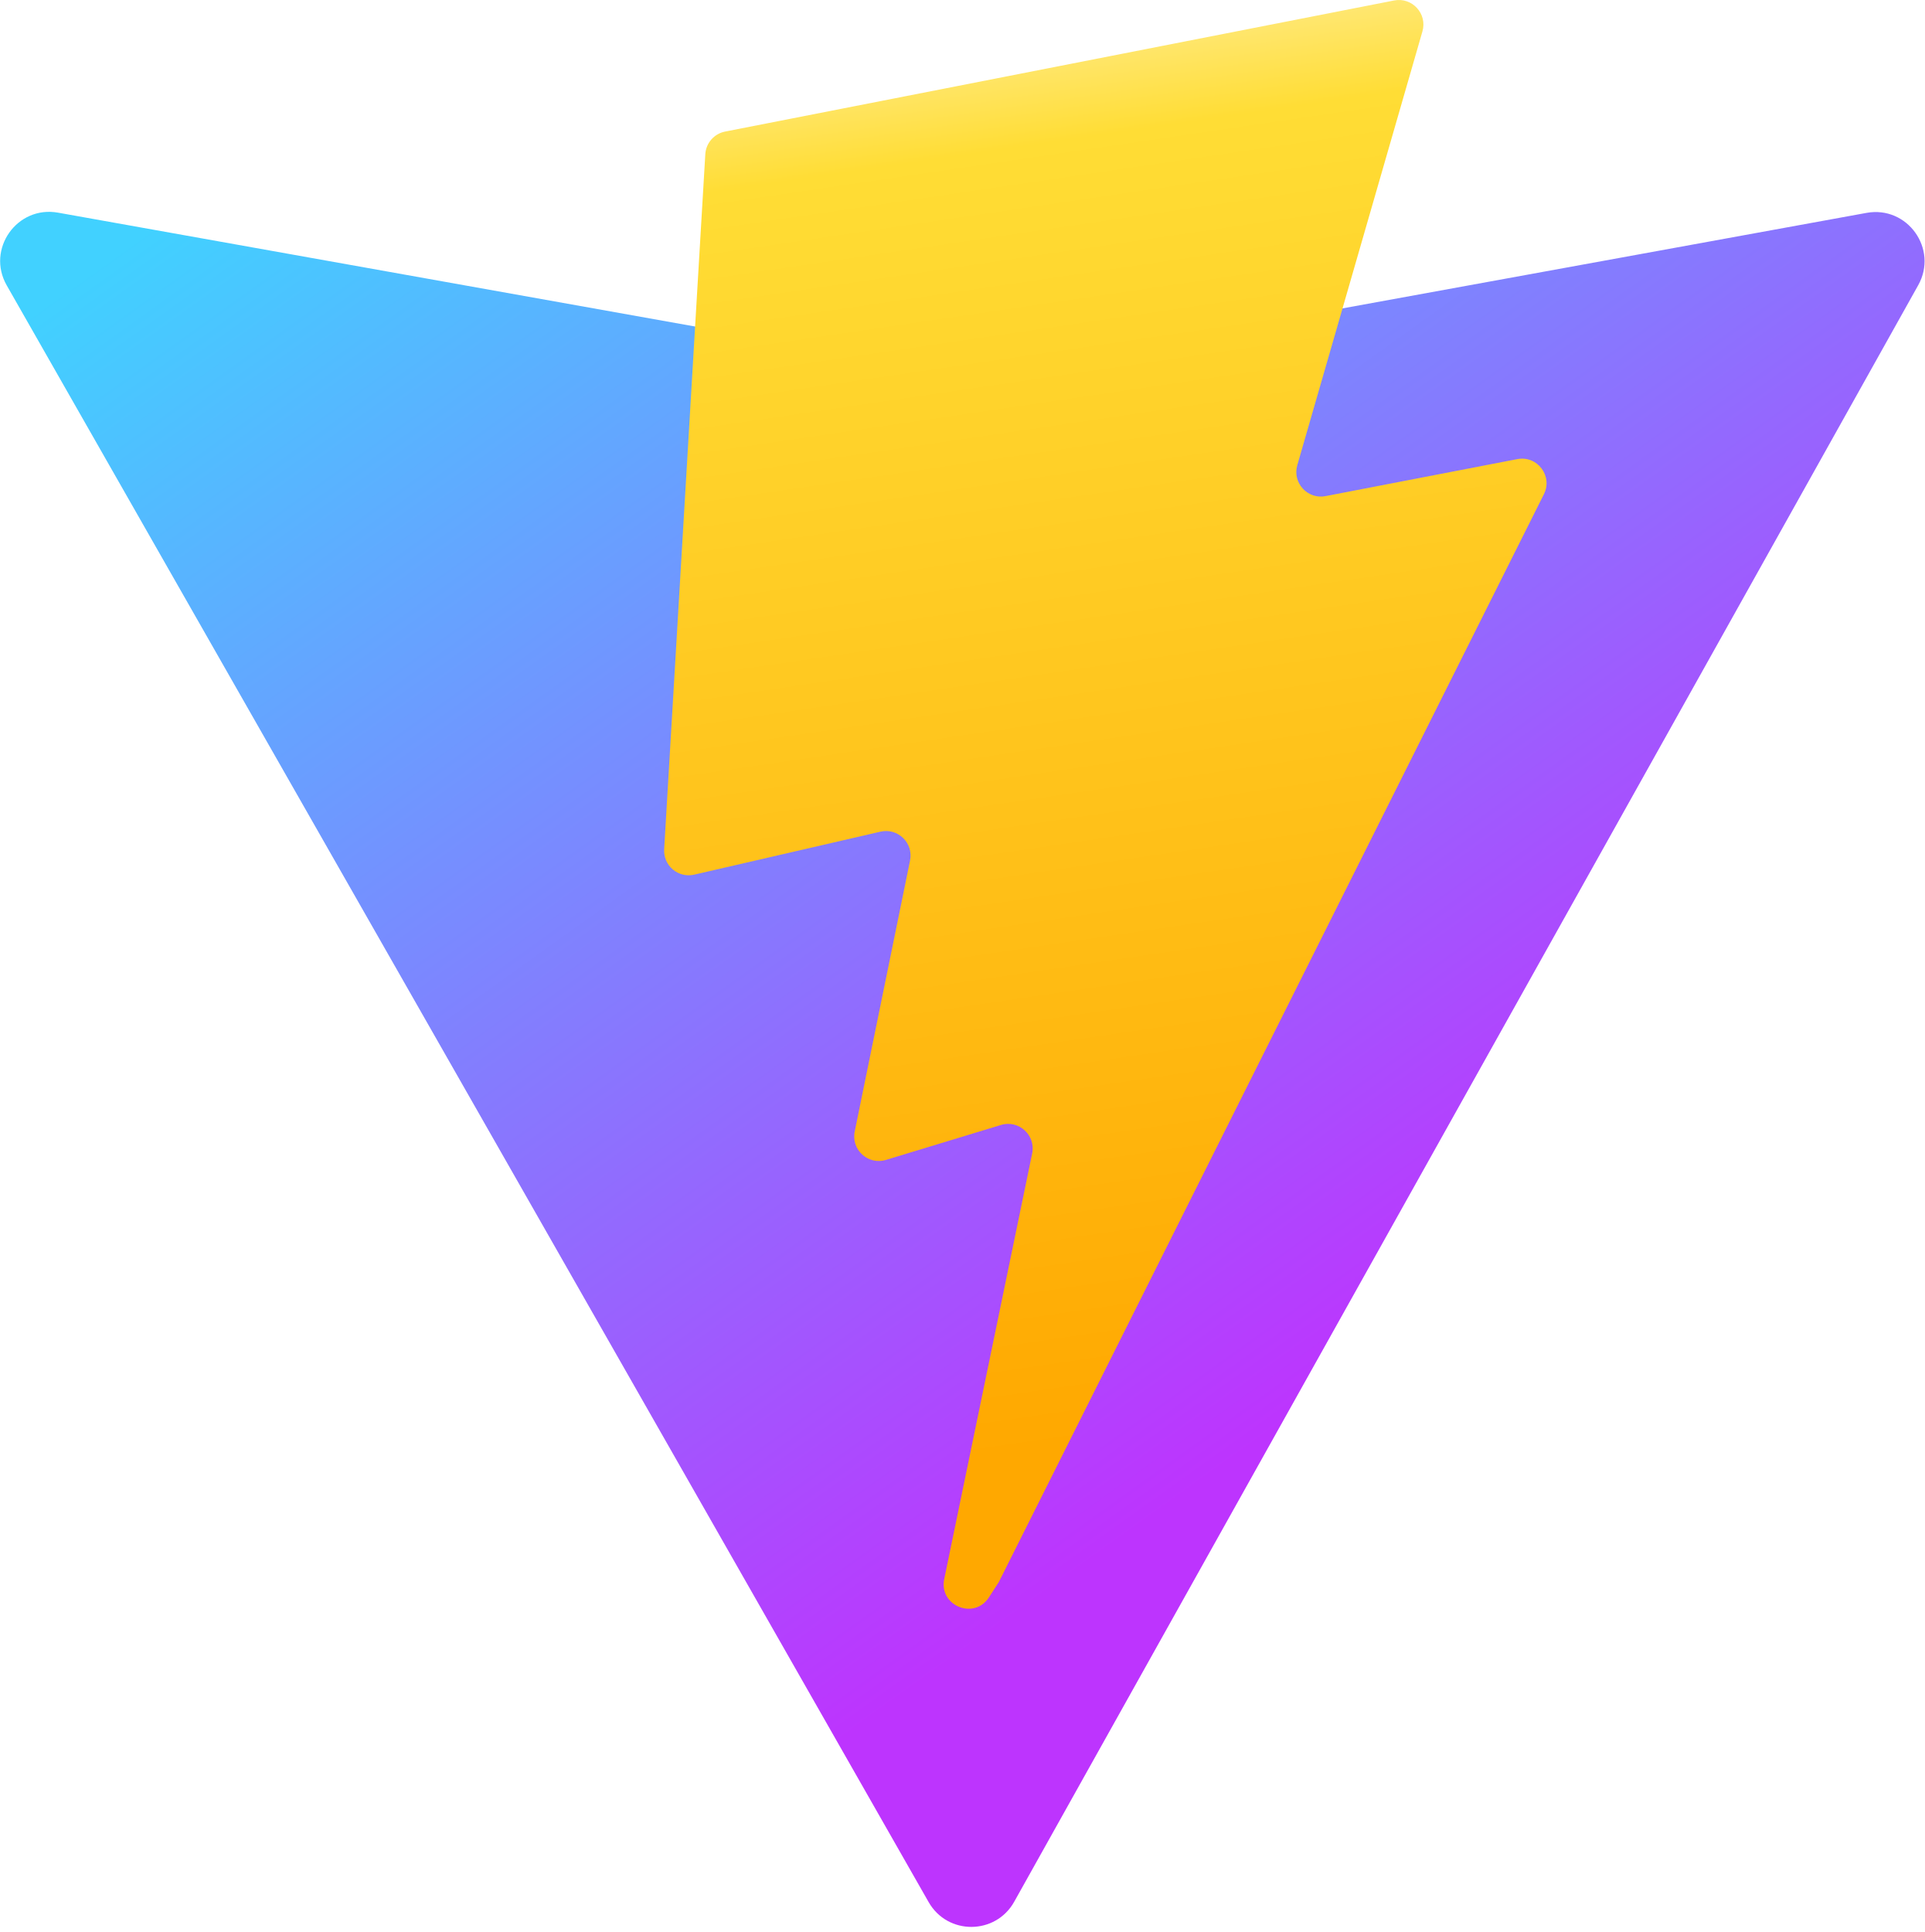
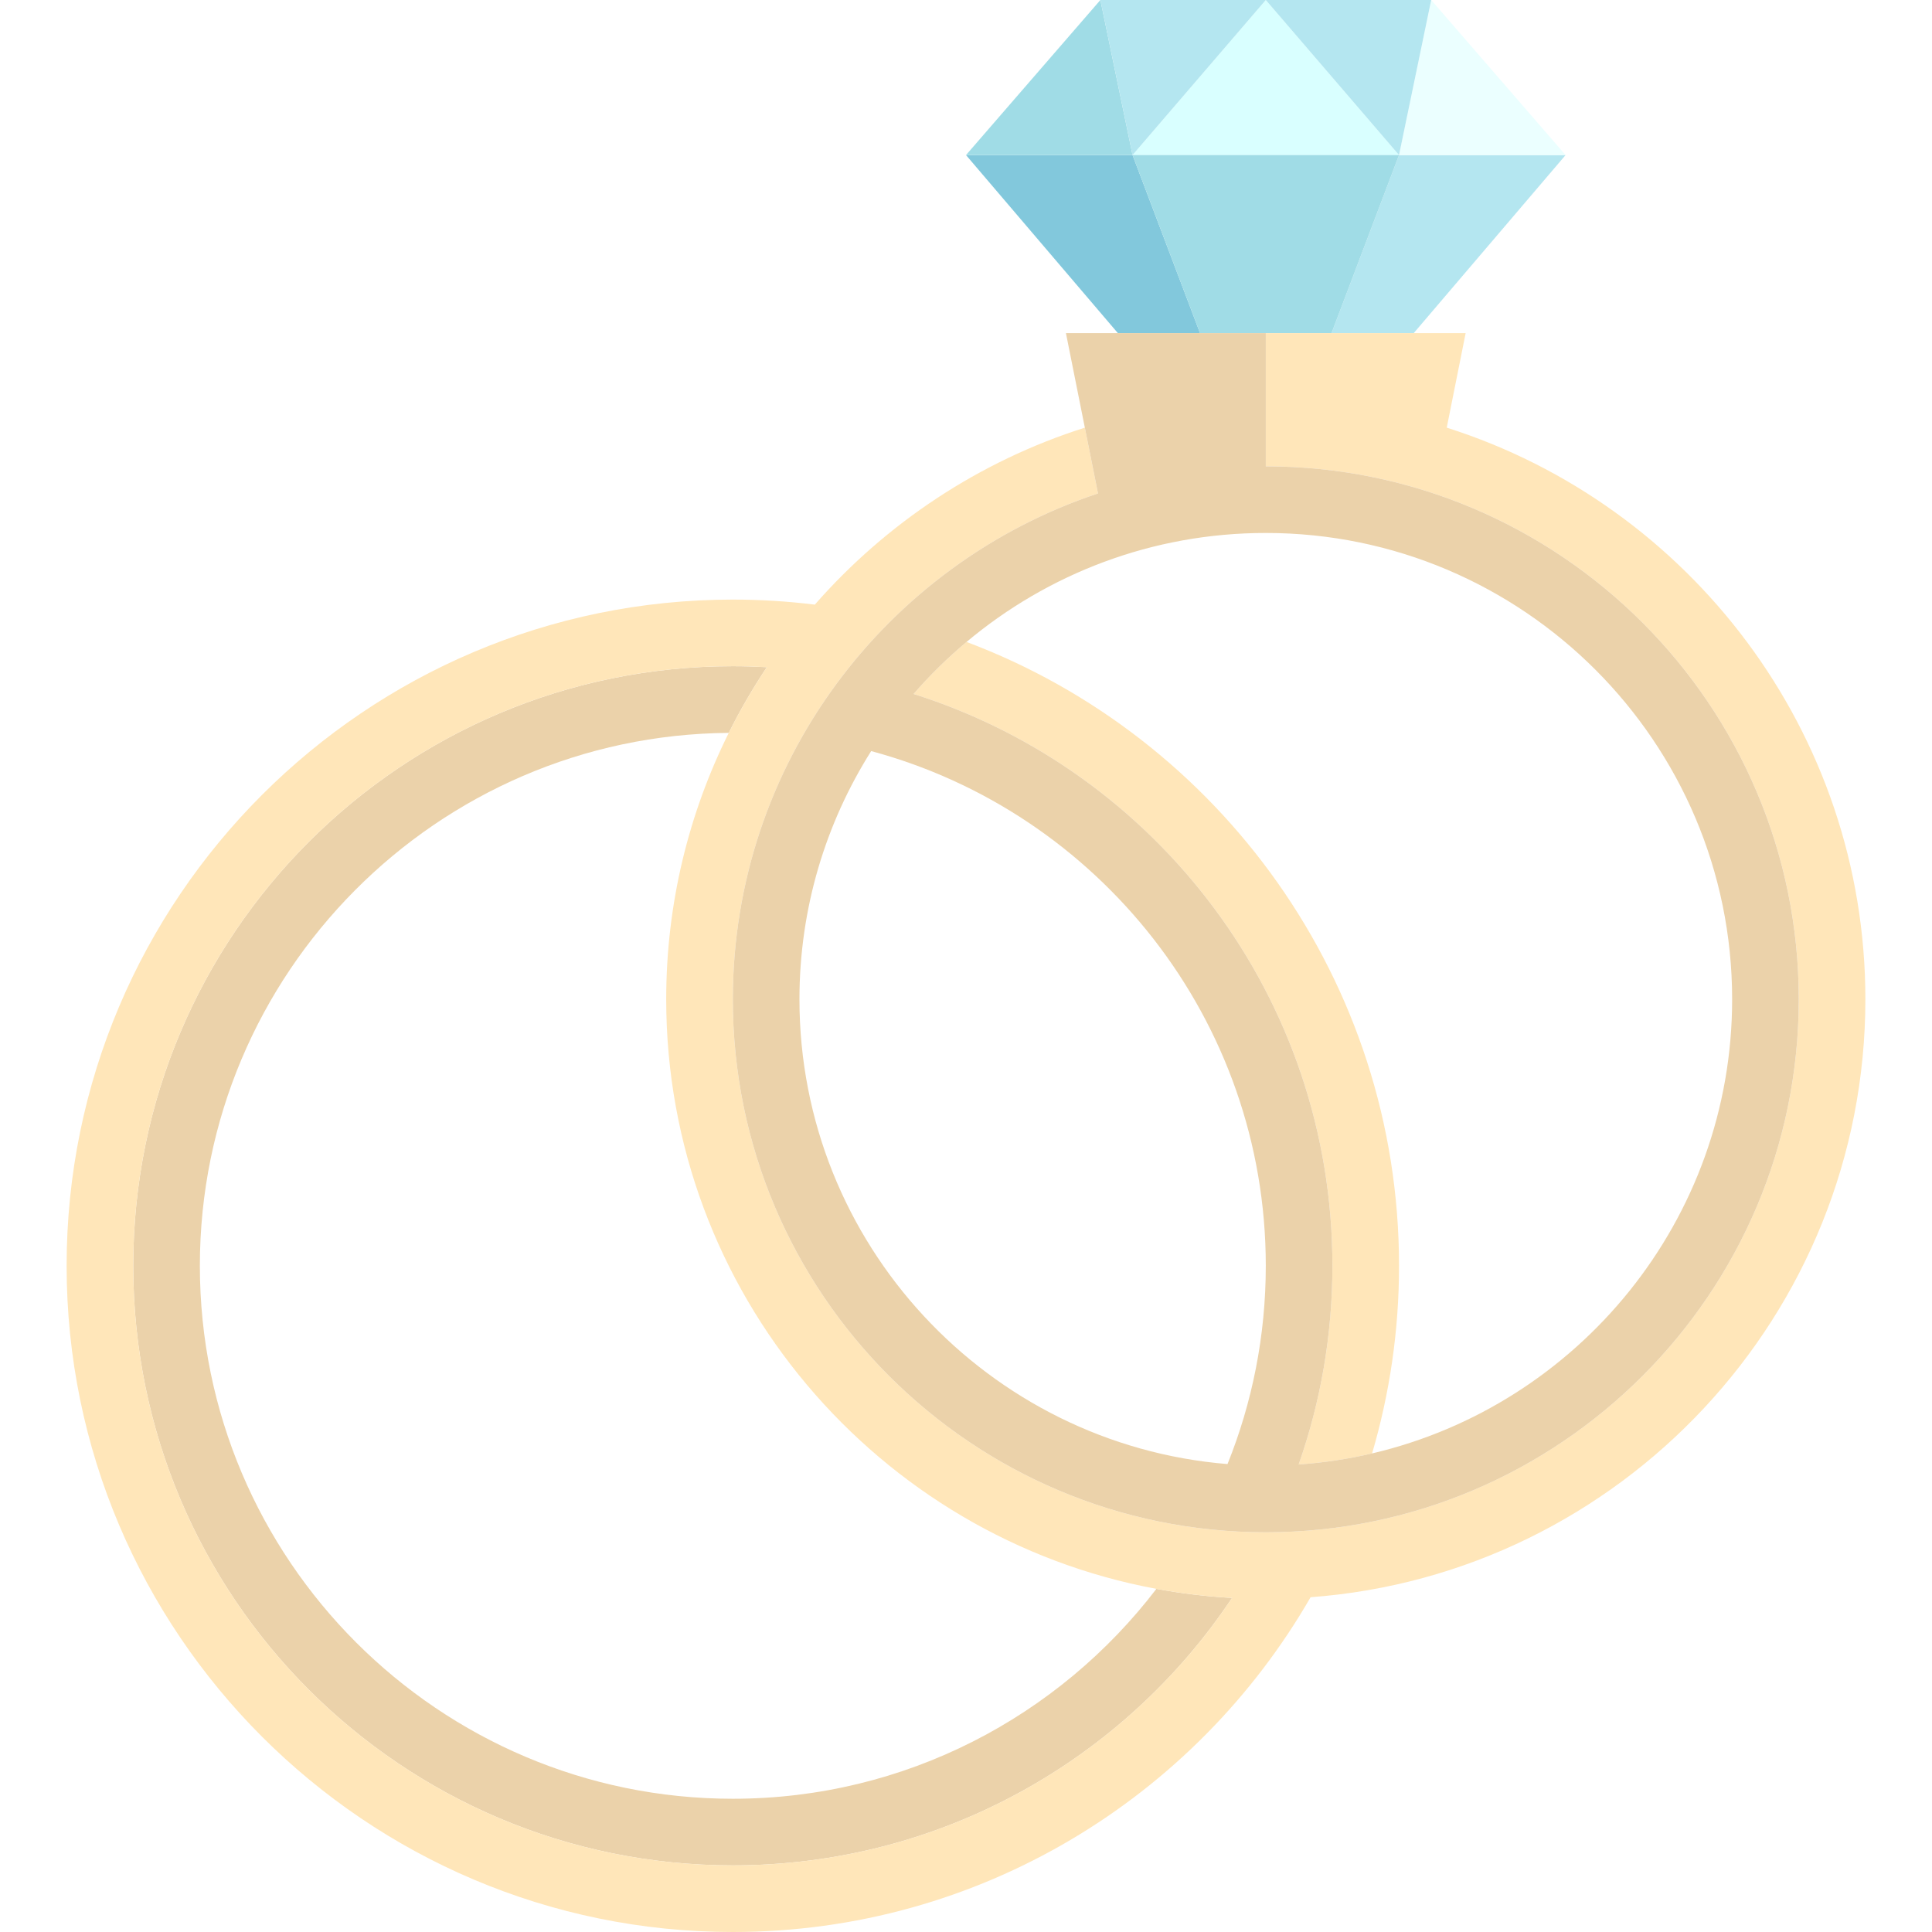
- <svg xmlns="http://www.w3.org/2000/svg" aria-hidden="true" role="img" class="iconify iconify--logos" width="31.88" height="32" preserveAspectRatio="xMidYMid meet" viewBox="0 0 256 257">
-   <defs>
-     <linearGradient id="IconifyId1813088fe1fbc01fb466" x1="-.828%" x2="57.636%" y1="7.652%" y2="78.411%">
-       <stop offset="0%" stop-color="#41D1FF" />
-       <stop offset="100%" stop-color="#BD34FE" />
-     </linearGradient>
-     <linearGradient id="IconifyId1813088fe1fbc01fb467" x1="43.376%" x2="50.316%" y1="2.242%" y2="89.03%">
-       <stop offset="0%" stop-color="#FFEA83" />
-       <stop offset="8.333%" stop-color="#FFDD35" />
-       <stop offset="100%" stop-color="#FFA800" />
-     </linearGradient>
-   </defs>
-   <path fill="url(#IconifyId1813088fe1fbc01fb466)" d="M255.153 37.938L134.897 252.976c-2.483 4.44-8.862 4.466-11.382.048L.875 37.958c-2.746-4.814 1.371-10.646 6.827-9.67l120.385 21.517a6.537 6.537 0 0 0 2.322-.004l117.867-21.483c5.438-.991 9.574 4.796 6.877 9.62Z" />
-   <path fill="url(#IconifyId1813088fe1fbc01fb467)" d="M185.432.063L96.44 17.501a3.268 3.268 0 0 0-2.634 3.014l-5.474 92.456a3.268 3.268 0 0 0 3.997 3.378l24.777-5.718c2.318-.535 4.413 1.507 3.936 3.838l-7.361 36.047c-.495 2.426 1.782 4.5 4.151 3.78l15.304-4.649c2.372-.72 4.652 1.36 4.15 3.788l-11.698 56.621c-.732 3.542 3.979 5.473 5.943 2.437l1.313-2.028l72.516-144.72c1.215-2.423-.88-5.186-3.54-4.672l-25.505 4.922c-2.396.462-4.435-1.77-3.759-4.114l16.646-57.705c.677-2.35-1.37-4.583-3.769-4.113Z" />
+ <svg xmlns="http://www.w3.org/2000/svg" height="800px" width="800px" version="1.1" id="Capa_1" viewBox="0 0 464 464" xml:space="preserve">
+   <g>
+     <path style="fill:#FFE6B9;" d="M232.13,154.172c-4.56,3.825-8.816,8.001-12.717,12.495C277.724,185.083,320,239.602,320,304   c0,16.727-2.862,32.783-8.106,47.718c6.02-0.421,11.912-1.316,17.635-2.656c4.204-14.3,6.471-29.42,6.471-45.062   C336,235.519,292.747,176.957,232.13,154.172z" />
+     <path style="fill:#EBD2AA;" d="M277.728,381.59C254.318,412.208,217.429,432,176,432c-70.578,0-128-57.422-128-128   c0-70.252,56.894-127.46,127.024-127.988c2.722-5.464,5.778-10.732,9.146-15.777C181.466,160.084,178.743,160,176,160   c-79.529,0-144,64.471-144,144c0,79.529,64.471,144,144,144c50.025,0,94.085-25.513,119.897-64.232   C289.73,383.424,283.666,382.689,277.728,381.59z" />
+     <polygon style="fill:#82C8DC;" points="272,37.241 232,37.241 268.471,80 288.209,80  " />
+     <polygon style="fill:#B4E6F0;" points="319.791,80 339.529,80 376,37.241 336,37.241  " />
+     <polygon style="fill:#D9FFFF;" points="304,37.241 336,37.241 304,0 272,37.241  " />
+     <polygon style="fill:#A0DCE6;" points="304,37.241 272,37.241 288.209,80 304,80 319.791,80 336,37.241  " />
+     <polygon style="fill:#A0DCE6;" points="264.276,0 232,37.241 272,37.241  " />
+     <polygon style="fill:#EBFFFF;" points="376,37.241 343.724,0 336,37.241  " />
+     <polygon style="fill:#B4E6F0;" points="343.724,0 304,0 336,37.241  " />
+     <polygon style="fill:#B4E6F0;" points="304,0 264.276,0 272,37.241  " />
+     <path style="fill:#FFE6B9;" d="M448,240c0-64.262-42.314-118.82-100.542-137.292L352,80h-12.471h-19.739H304v32   c70.581,0,128,57.419,128,128c0,70.58-57.419,128-128,128s-128-57.42-128-128c0-56.506,36.806-104.57,87.701-121.495l-3.159-15.797   c-25.365,8.047-47.707,22.941-64.85,42.505C189.237,144.417,182.666,144,176,144c-88.223,0-160,71.777-160,160s71.777,160,160,160   c59.266,0,111.11-32.392,138.758-80.401C389.155,378.078,448,315.784,448,240z M176,448c-79.529,0-144-64.471-144-144   c0-79.529,64.471-144,144-144c2.743,0,5.466,0.084,8.171,0.235c-3.369,5.044-6.425,10.313-9.146,15.777   C165.416,195.3,160,217.028,160,240c0,70.431,50.828,129.207,117.728,141.59c5.938,1.099,12.002,1.833,18.169,2.177   C270.085,422.487,226.025,448,176,448z" />
+     <path style="fill:#EBD2AA;" d="M176,240c0,70.58,57.419,128,128,128s128-57.42,128-128c0-70.581-57.419-128-128-128V80h-15.791   h-19.739H256l4.542,22.708l3.159,15.797C212.806,135.43,176,183.494,176,240z M192,240c0-21.896,6.322-42.342,17.227-59.617   C263.748,195.053,304,244.911,304,304c0,16.822-3.268,32.893-9.193,47.62C237.334,346.929,192,298.662,192,240z M416,240   c0,52.978-36.973,97.479-86.471,109.062c-5.723,1.339-11.615,2.235-17.635,2.656C317.138,336.783,320,320.727,320,304   c0-64.398-42.276-118.917-100.586-137.333c3.901-4.494,8.157-8.669,12.717-12.495C251.595,137.847,276.667,128,304,128   C365.758,128,416,178.242,416,240z" />
+   </g>
</svg>
